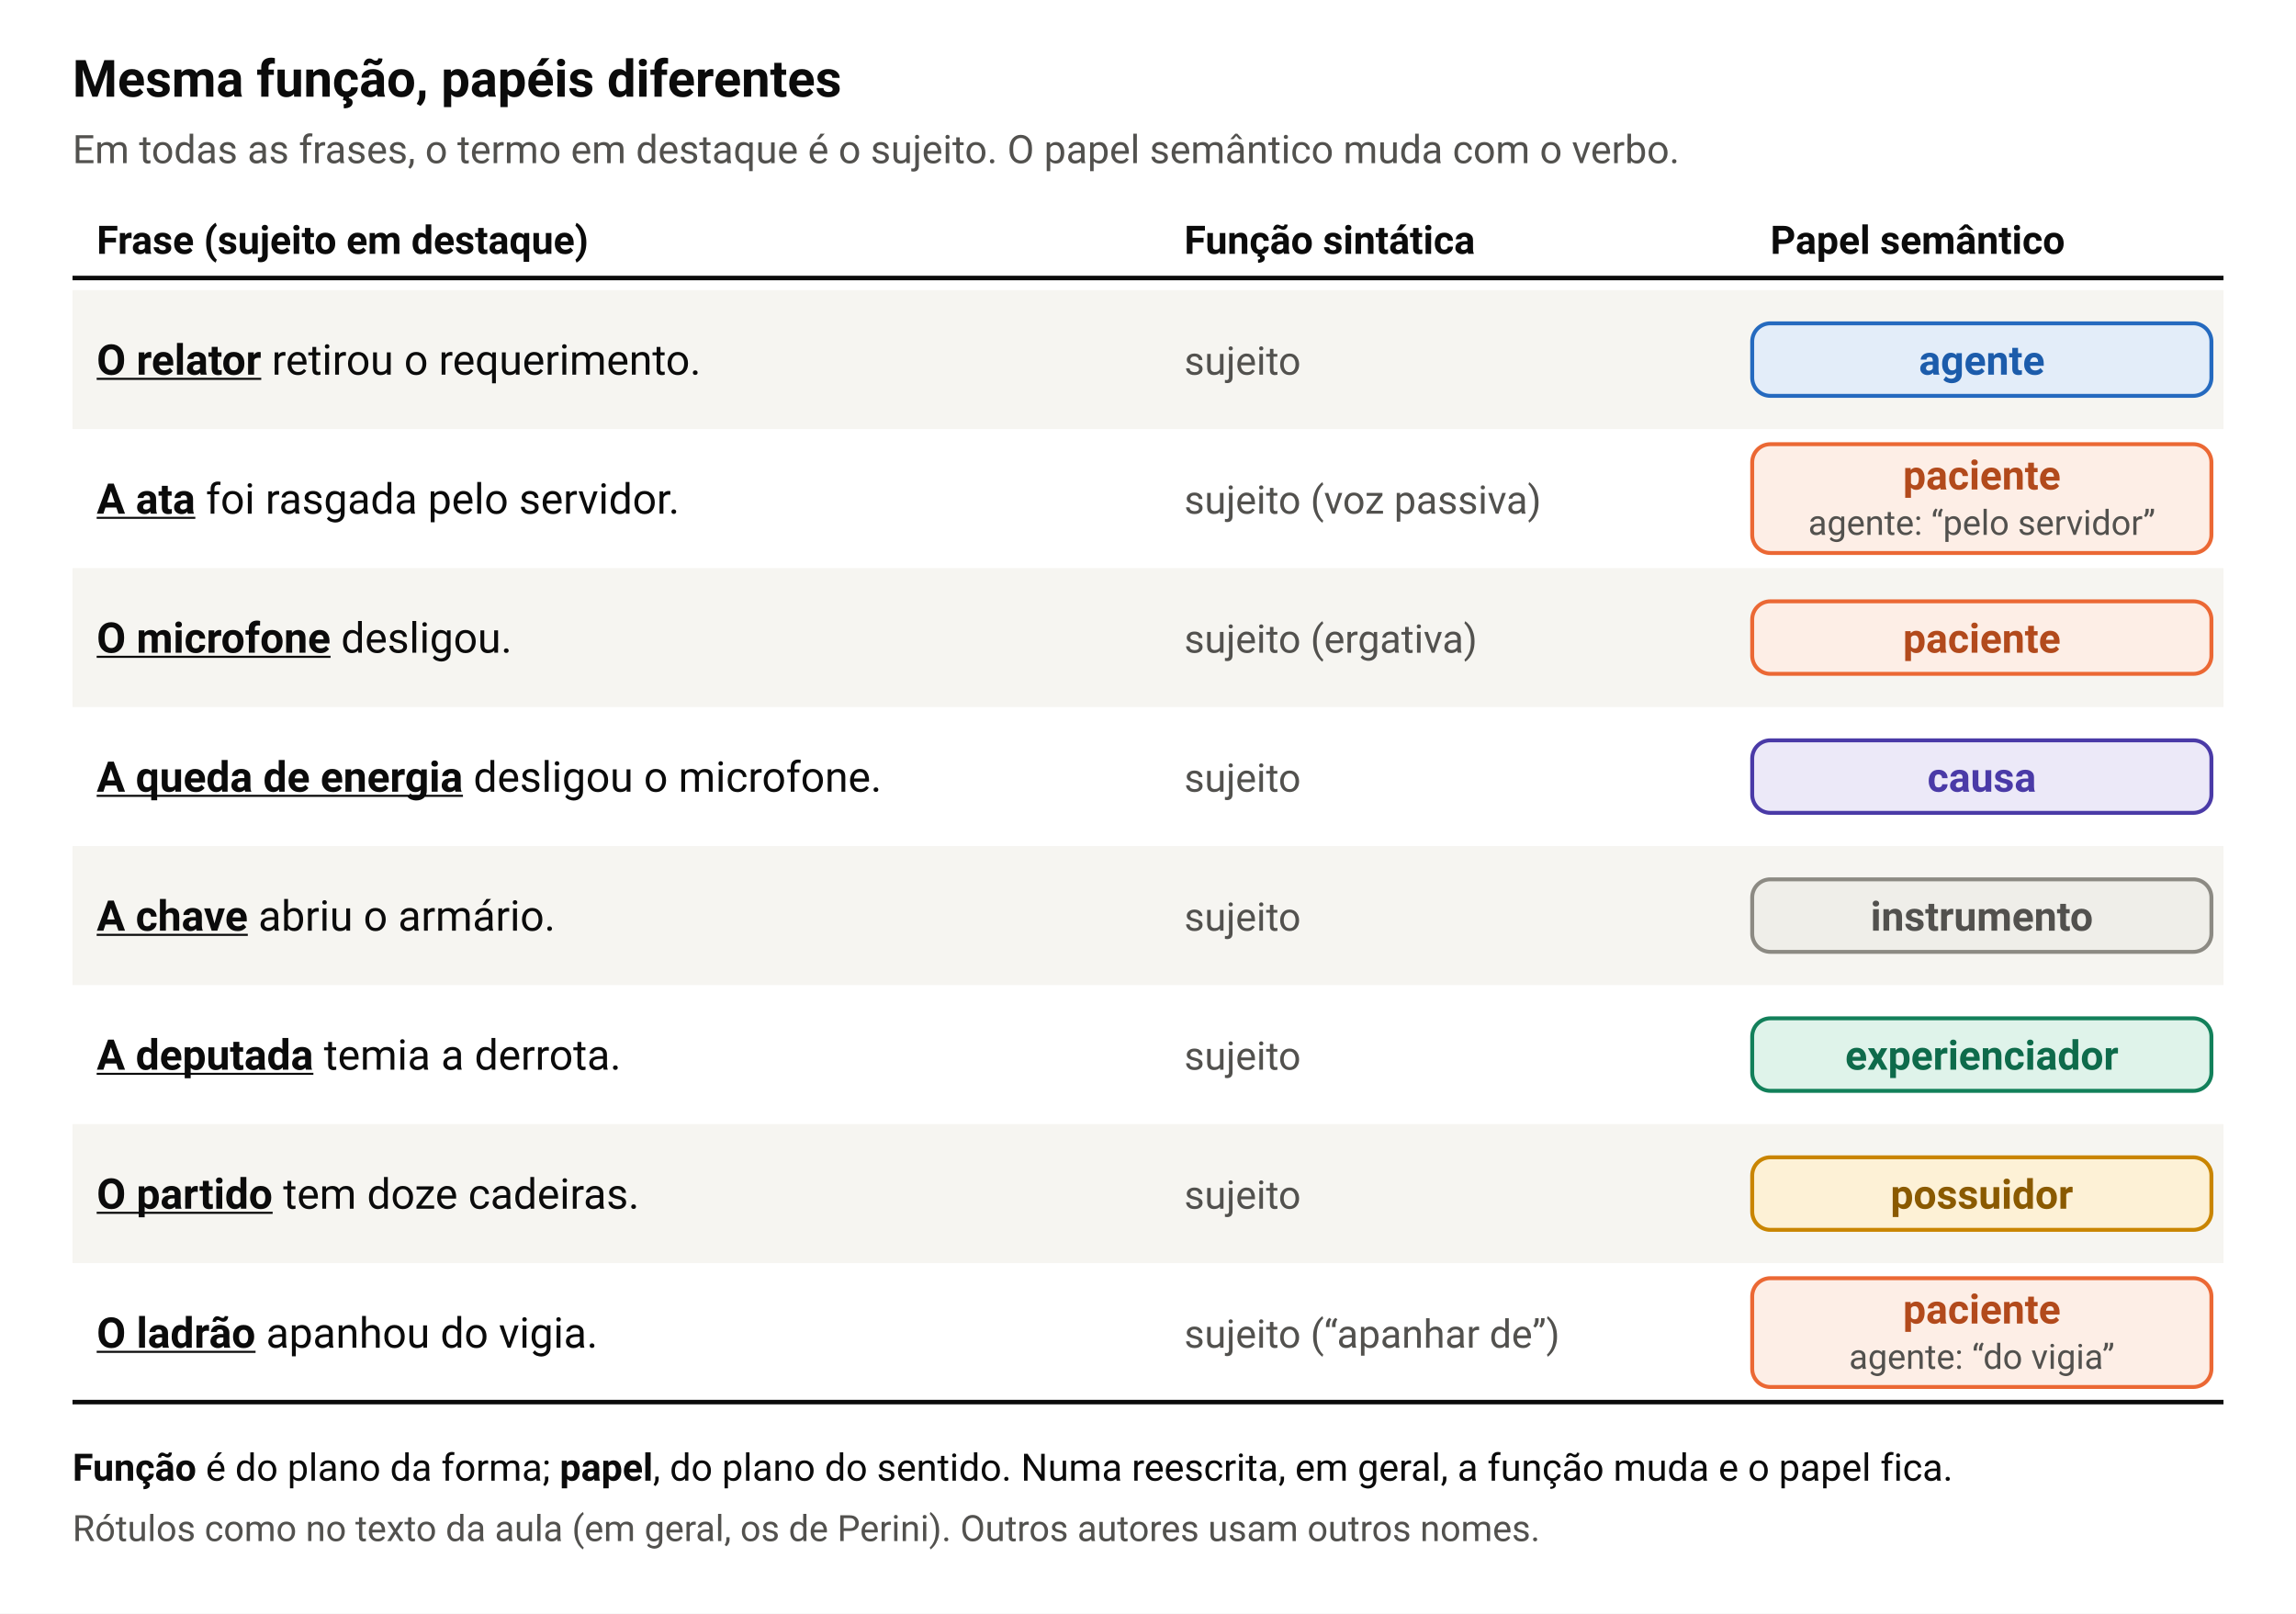
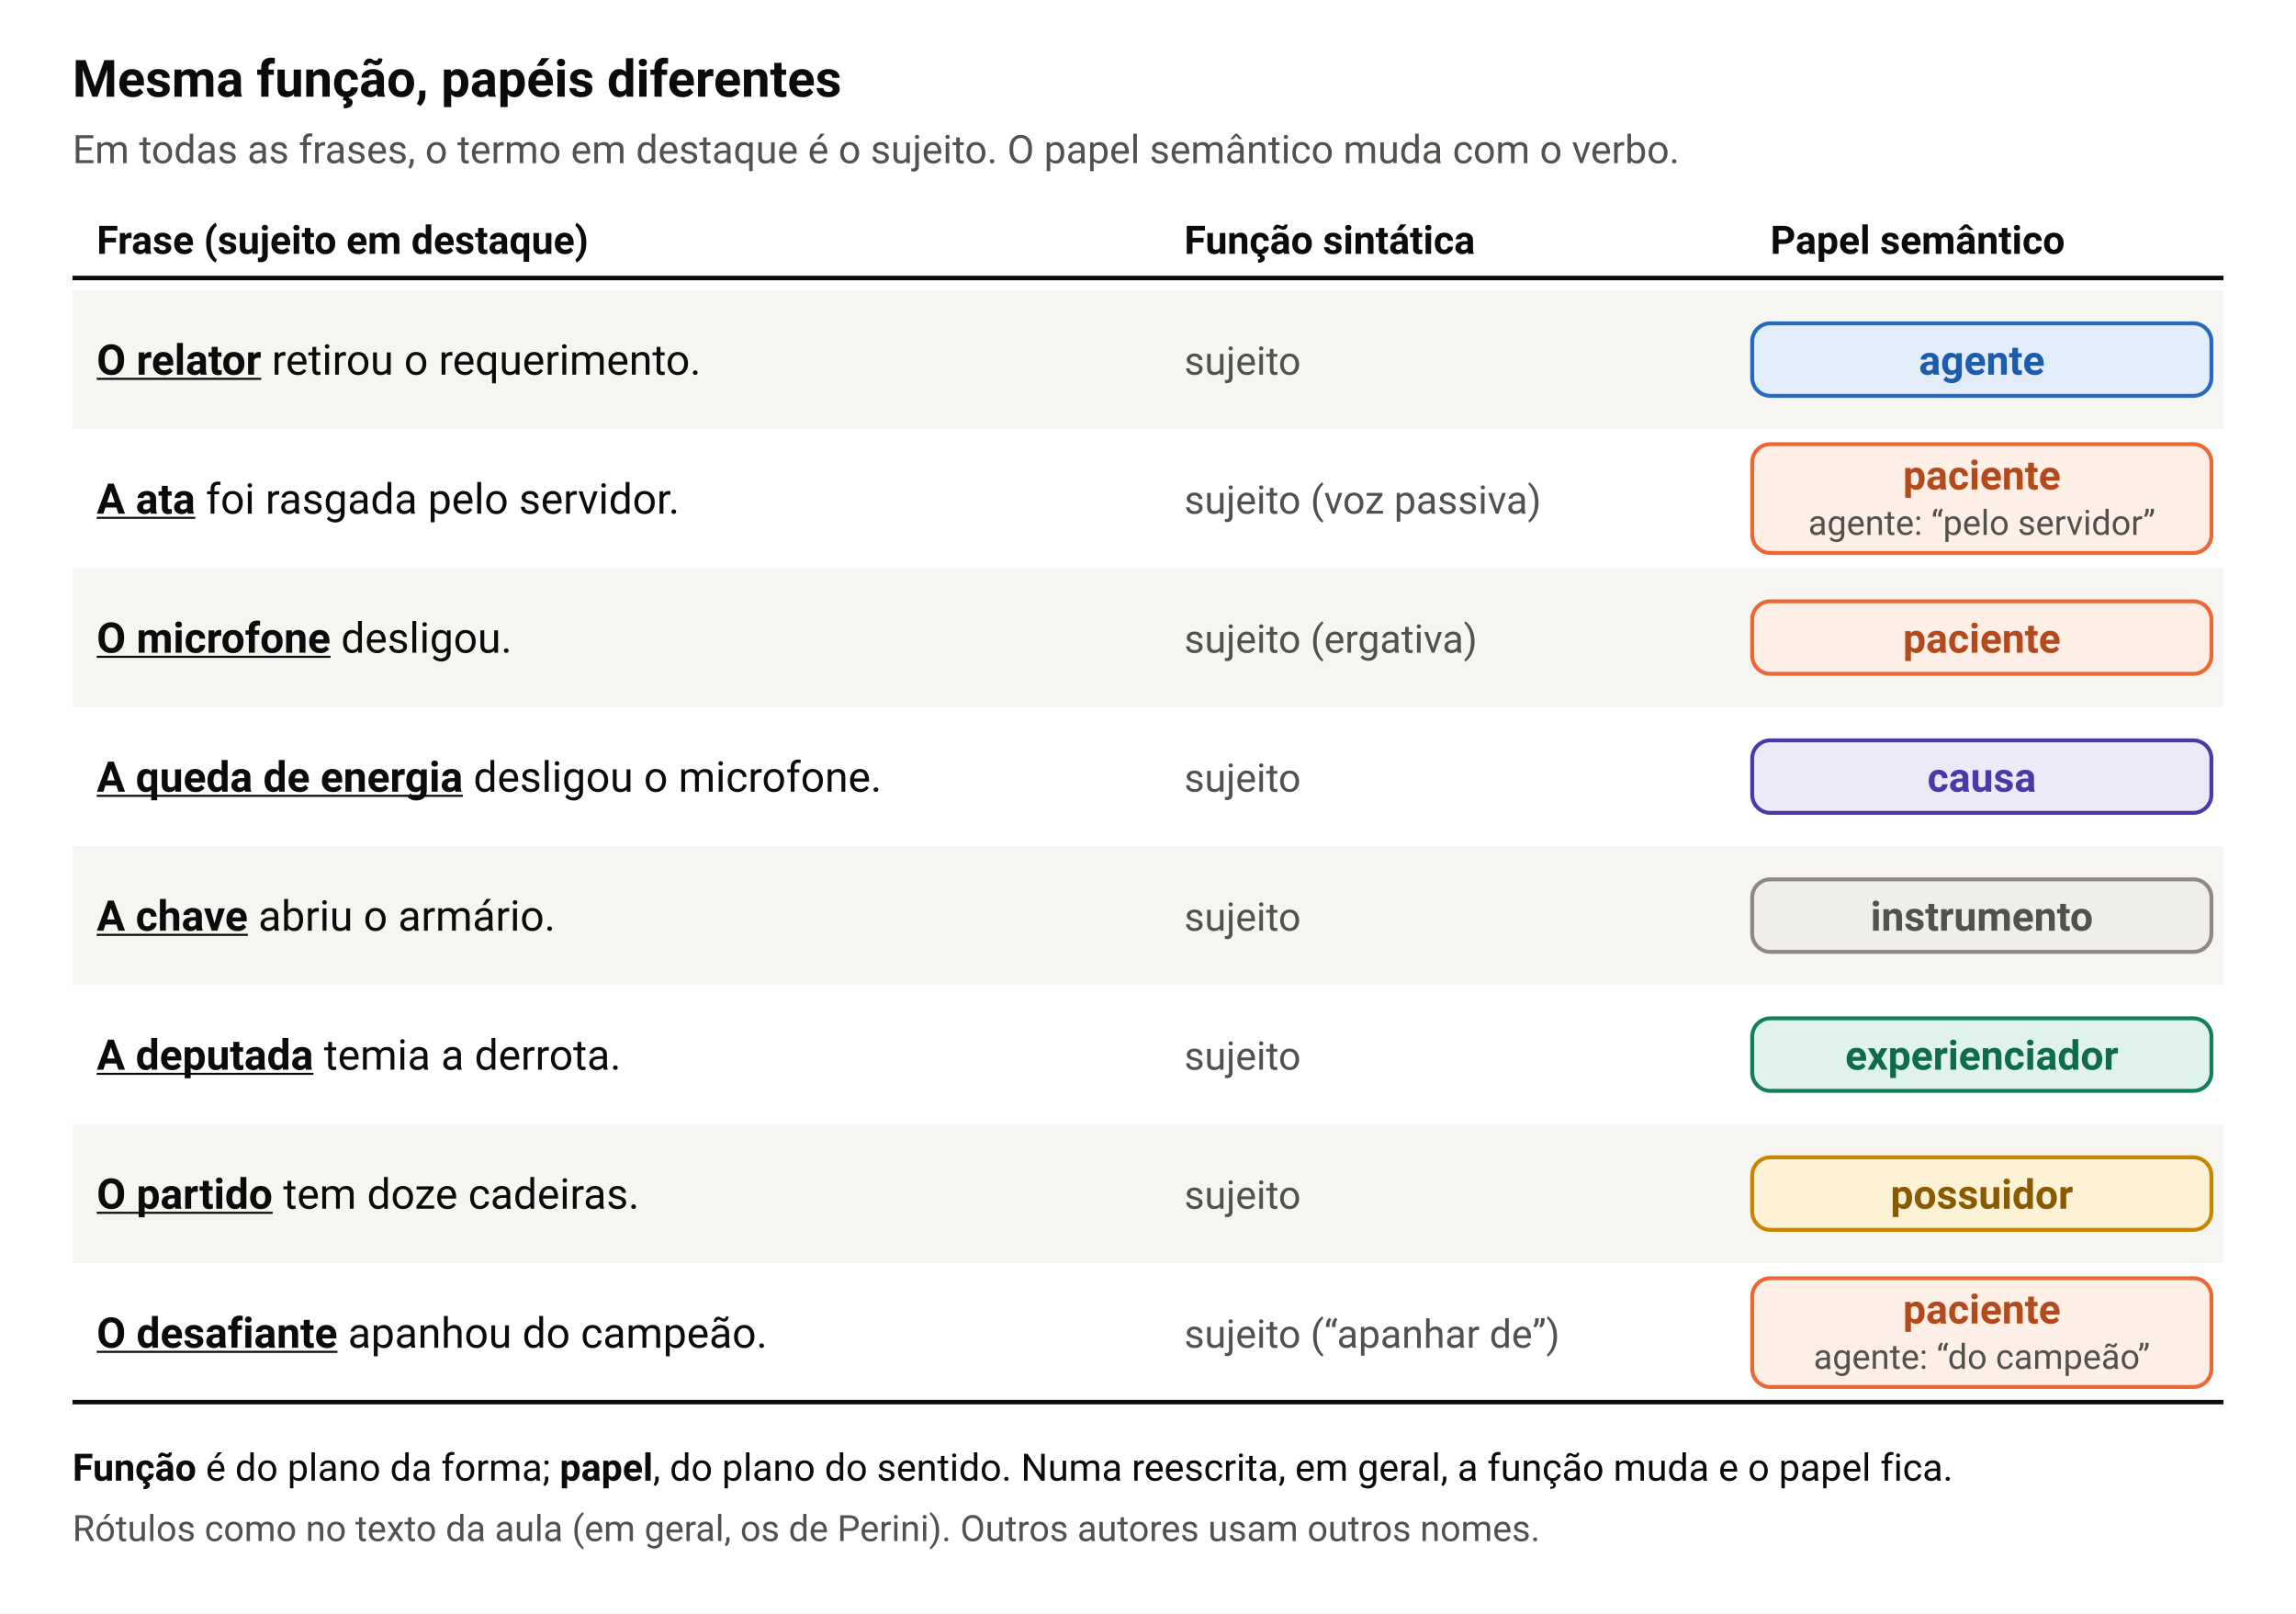
<svg xmlns="http://www.w3.org/2000/svg" width="760" height="534" viewBox="0 0 760 534" font-family="system-ui, -apple-system, 'Segoe UI', Roboto, sans-serif">
  <rect width="760" height="534" fill="#ffffff" />
  <text x="24" y="32" font-size="17" font-weight="700" fill="#0b0b0b">Mesma função, papéis diferentes</text>
  <text x="24" y="54" font-size="13" fill="#52514e">Em todas as frases, o termo em destaque é o sujeito. O papel semântico muda com o verbo.</text>
  <g font-size="13" font-weight="700" fill="#0b0b0b">
    <text x="32" y="84">Frase (sujeito em destaque)</text>
    <text x="392" y="84">Função sintática</text>
    <text x="586" y="84">Papel semântico</text>
  </g>
  <line x1="24" y1="92" x2="736" y2="92" stroke="#0b0b0b" stroke-width="1.5" />
  <rect x="24" y="96" width="712" height="46" fill="#f6f5f1" />
  <text x="32" y="124" font-size="14" fill="#0b0b0b">
    <tspan font-weight="700" fill="#0b0b0b" text-decoration="underline">O relator</tspan> retirou o requerimento.</text>
  <text x="392" y="124" font-size="13" fill="#52514e">sujeito</text>
  <rect x="580" y="107" width="152" height="24" rx="6" fill="#e3edf9" stroke="#256abf" stroke-width="1.3" />
  <text x="656" y="124" font-size="13.5" font-weight="700" fill="#1c5cab" text-anchor="middle">agente</text>
  <text x="32" y="170" font-size="14" fill="#0b0b0b">
    <tspan font-weight="700" fill="#0b0b0b" text-decoration="underline">A ata</tspan> foi rasgada pelo servidor.</text>
  <text x="392" y="170" font-size="13" fill="#52514e">sujeito (voz passiva)</text>
  <rect x="580" y="147" width="152" height="36" rx="6" fill="#fdeee6" stroke="#eb6834" stroke-width="1.3" />
  <text x="656" y="162" font-size="13.5" font-weight="700" fill="#b24a1c" text-anchor="middle">paciente</text>
  <text x="656" y="177" font-size="11.5" fill="#52514e" text-anchor="middle">agente: “pelo servidor”</text>
  <rect x="24" y="188" width="712" height="46" fill="#f6f5f1" />
  <text x="32" y="216" font-size="14" fill="#0b0b0b">
    <tspan font-weight="700" fill="#0b0b0b" text-decoration="underline">O microfone</tspan> desligou.</text>
  <text x="392" y="216" font-size="13" fill="#52514e">sujeito (ergativa)</text>
  <rect x="580" y="199" width="152" height="24" rx="6" fill="#fdeee6" stroke="#eb6834" stroke-width="1.3" />
  <text x="656" y="216" font-size="13.5" font-weight="700" fill="#b24a1c" text-anchor="middle">paciente</text>
  <text x="32" y="262" font-size="14" fill="#0b0b0b">
    <tspan font-weight="700" fill="#0b0b0b" text-decoration="underline">A queda de energia</tspan> desligou o microfone.</text>
  <text x="392" y="262" font-size="13" fill="#52514e">sujeito</text>
  <rect x="580" y="245" width="152" height="24" rx="6" fill="#ece9f8" stroke="#4a3aa7" stroke-width="1.3" />
  <text x="656" y="262" font-size="13.5" font-weight="700" fill="#4a3aa7" text-anchor="middle">causa</text>
  <rect x="24" y="280" width="712" height="46" fill="#f6f5f1" />
  <text x="32" y="308" font-size="14" fill="#0b0b0b">
    <tspan font-weight="700" fill="#0b0b0b" text-decoration="underline">A chave</tspan> abriu o armário.</text>
  <text x="392" y="308" font-size="13" fill="#52514e">sujeito</text>
  <rect x="580" y="291" width="152" height="24" rx="6" fill="#efeee9" stroke="#8c8a83" stroke-width="1.3" />
  <text x="656" y="308" font-size="13.5" font-weight="700" fill="#52514e" text-anchor="middle">instrumento</text>
  <text x="32" y="354" font-size="14" fill="#0b0b0b">
    <tspan font-weight="700" fill="#0b0b0b" text-decoration="underline">A deputada</tspan> temia a derrota.</text>
  <text x="392" y="354" font-size="13" fill="#52514e">sujeito</text>
  <rect x="580" y="337" width="152" height="24" rx="6" fill="#dff3ea" stroke="#12805a" stroke-width="1.3" />
  <text x="656" y="354" font-size="13.5" font-weight="700" fill="#0e6b4b" text-anchor="middle">experienciador</text>
  <rect x="24" y="372" width="712" height="46" fill="#f6f5f1" />
  <text x="32" y="400" font-size="14" fill="#0b0b0b">
    <tspan font-weight="700" fill="#0b0b0b" text-decoration="underline">O partido</tspan> tem doze cadeiras.</text>
  <text x="392" y="400" font-size="13" fill="#52514e">sujeito</text>
  <rect x="580" y="383" width="152" height="24" rx="6" fill="#fdf1d6" stroke="#c98500" stroke-width="1.3" />
  <text x="656" y="400" font-size="13.5" font-weight="700" fill="#8a5a00" text-anchor="middle">possuidor</text>
  <text x="32" y="446" font-size="14" fill="#0b0b0b">
-     <tspan font-weight="700" fill="#0b0b0b" text-decoration="underline">O ladrão</tspan> apanhou do vigia.</text>
+     <tspan font-weight="700" fill="#0b0b0b" text-decoration="underline">O desafiante</tspan> apanhou do campeão.</text>
  <text x="392" y="446" font-size="13" fill="#52514e">sujeito (“apanhar de”)</text>
  <rect x="580" y="423" width="152" height="36" rx="6" fill="#fdeee6" stroke="#eb6834" stroke-width="1.3" />
  <text x="656" y="438" font-size="13.5" font-weight="700" fill="#b24a1c" text-anchor="middle">paciente</text>
-   <text x="656" y="453" font-size="11.5" fill="#52514e" text-anchor="middle">agente: “do vigia”</text>
+   <text x="656" y="453" font-size="11.5" fill="#52514e" text-anchor="middle">agente: “do campeão”</text>
  <line x1="24" y1="464" x2="736" y2="464" stroke="#0b0b0b" stroke-width="1.5" />
  <text x="24" y="490" font-size="12.5" fill="#0b0b0b">
    <tspan font-weight="700">Função</tspan> é do plano da forma; <tspan font-weight="700">papel</tspan>, do plano do sentido. Numa reescrita, em geral, a função muda e o papel fica.</text>
  <text x="24" y="510" font-size="12" fill="#52514e">Rótulos como no texto da aula (em geral, os de Perini). Outros autores usam outros nomes.</text>
</svg>
